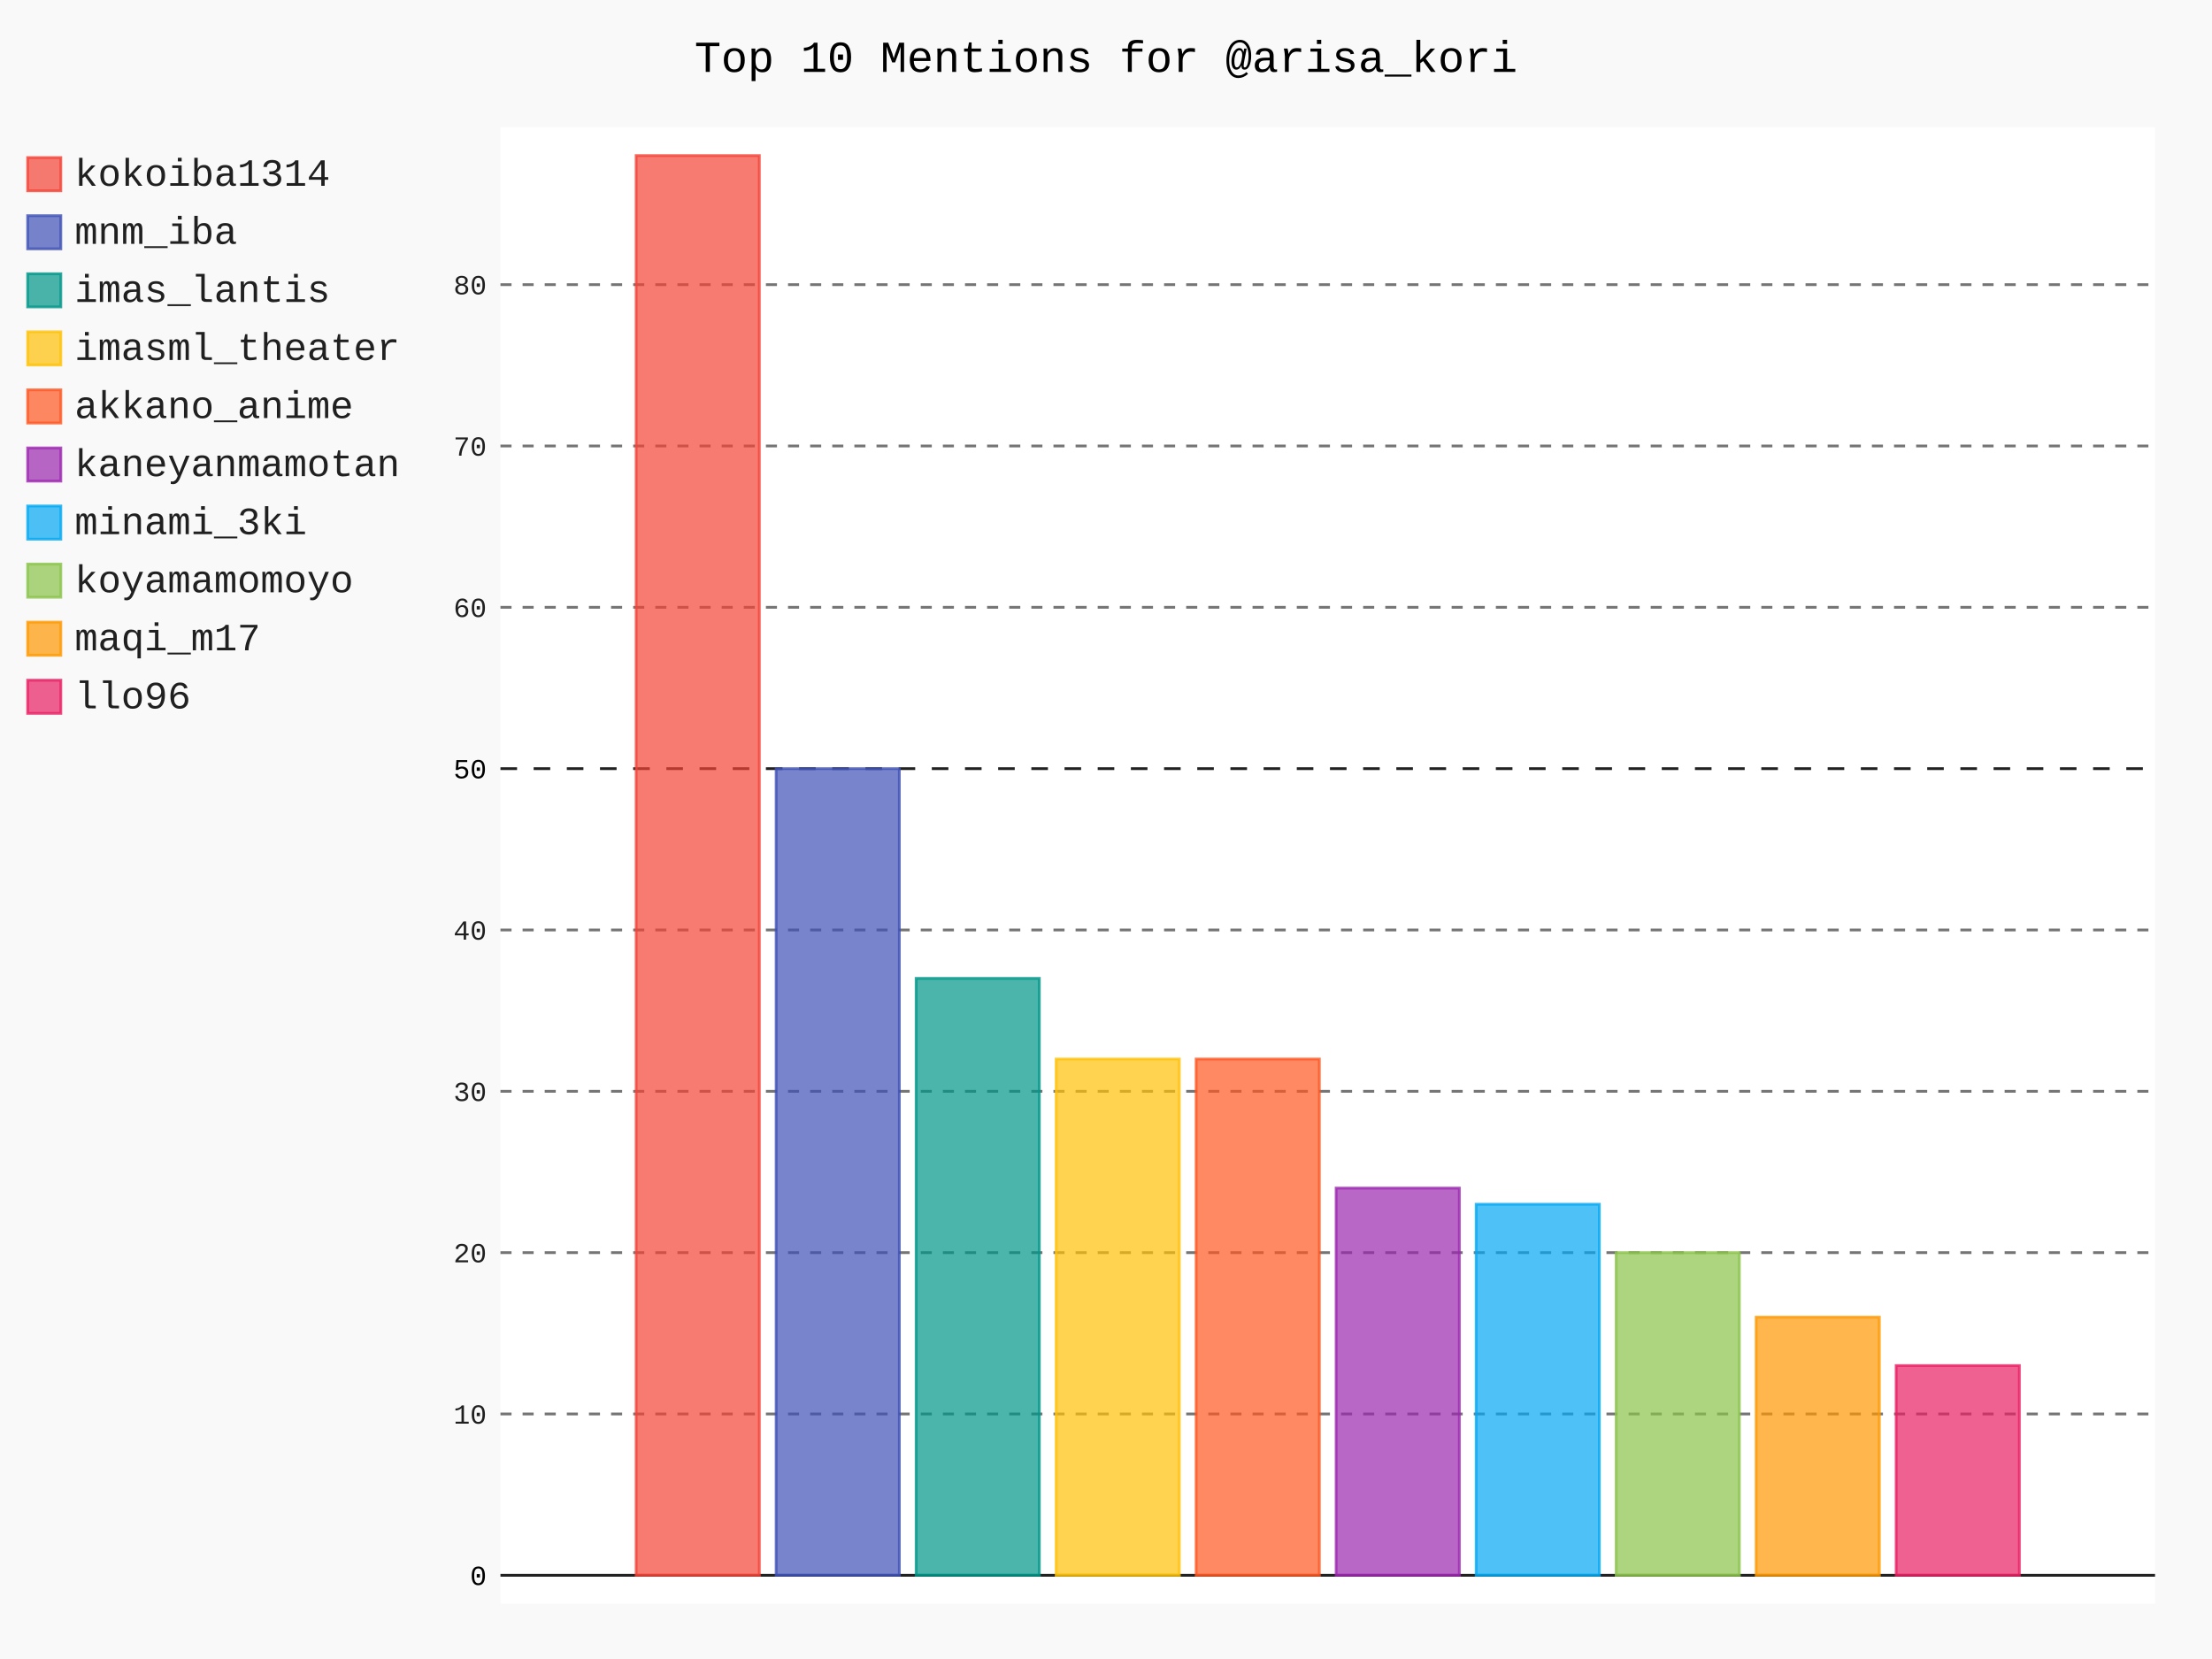
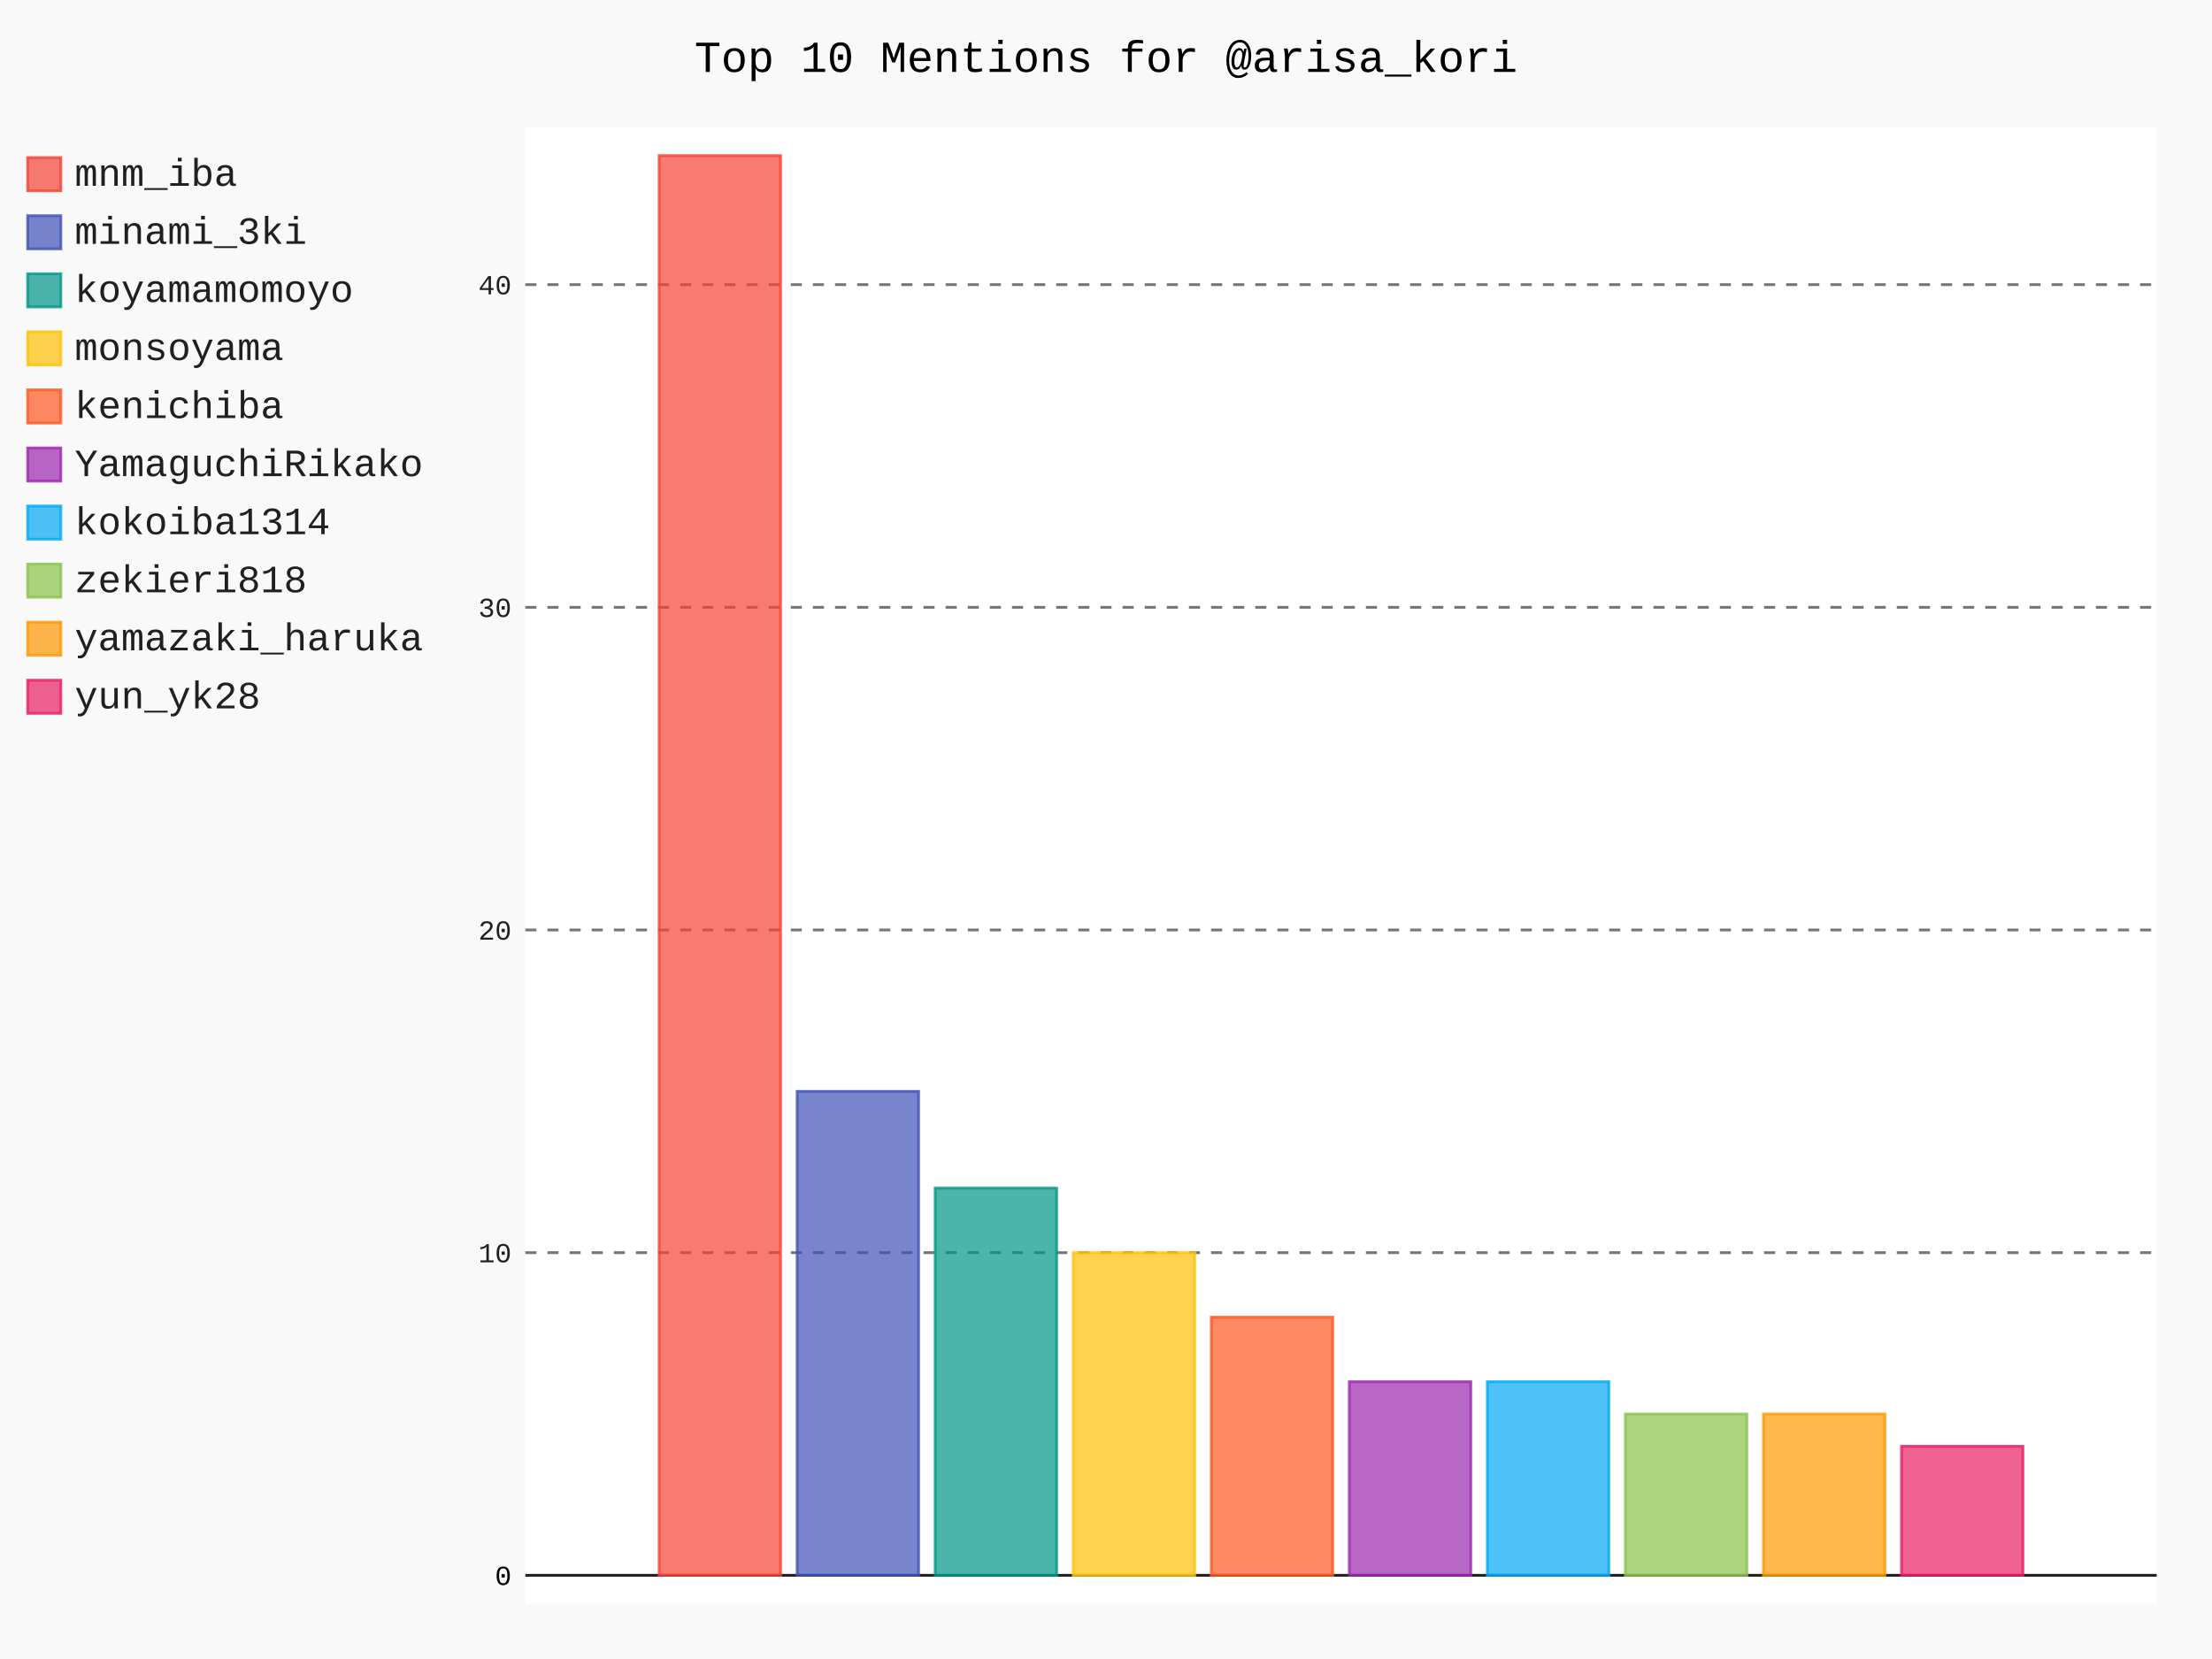
- <svg xmlns="http://www.w3.org/2000/svg" id="chart-ebc0decd-315f-440f-bba6-f23030cef7d4" class="pygal-chart" viewBox="0 0 800 600">
+ <svg xmlns="http://www.w3.org/2000/svg" id="chart-96cac0ad-e754-4329-a1db-e4c117766025" class="pygal-chart" viewBox="0 0 800 600">
  <defs>
-     <style type="text/css">#chart-ebc0decd-315f-440f-bba6-f23030cef7d4{-webkit-user-select:none;-webkit-font-smoothing:antialiased;font-family:Consolas,"Liberation Mono",Menlo,Courier,monospace}#chart-ebc0decd-315f-440f-bba6-f23030cef7d4 .title{font-family:Consolas,"Liberation Mono",Menlo,Courier,monospace;font-size:16px}#chart-ebc0decd-315f-440f-bba6-f23030cef7d4 .legends .legend text{font-family:Consolas,"Liberation Mono",Menlo,Courier,monospace;font-size:14px}#chart-ebc0decd-315f-440f-bba6-f23030cef7d4 .axis text{font-family:Consolas,"Liberation Mono",Menlo,Courier,monospace;font-size:10px}#chart-ebc0decd-315f-440f-bba6-f23030cef7d4 .axis text.major{font-family:Consolas,"Liberation Mono",Menlo,Courier,monospace;font-size:10px}#chart-ebc0decd-315f-440f-bba6-f23030cef7d4 .text-overlay text.value{font-family:Consolas,"Liberation Mono",Menlo,Courier,monospace;font-size:16px}#chart-ebc0decd-315f-440f-bba6-f23030cef7d4 .text-overlay text.label{font-family:Consolas,"Liberation Mono",Menlo,Courier,monospace;font-size:10px}#chart-ebc0decd-315f-440f-bba6-f23030cef7d4 .tooltip{font-family:Consolas,"Liberation Mono",Menlo,Courier,monospace;font-size:14px}#chart-ebc0decd-315f-440f-bba6-f23030cef7d4 text.no_data{font-family:Consolas,"Liberation Mono",Menlo,Courier,monospace;font-size:64px}
- #chart-ebc0decd-315f-440f-bba6-f23030cef7d4{background-color:rgba(249,249,249,1)}#chart-ebc0decd-315f-440f-bba6-f23030cef7d4 path,#chart-ebc0decd-315f-440f-bba6-f23030cef7d4 line,#chart-ebc0decd-315f-440f-bba6-f23030cef7d4 rect,#chart-ebc0decd-315f-440f-bba6-f23030cef7d4 circle{-webkit-transition:150ms;-moz-transition:150ms;transition:150ms}#chart-ebc0decd-315f-440f-bba6-f23030cef7d4 .graph &gt; .background{fill:rgba(249,249,249,1)}#chart-ebc0decd-315f-440f-bba6-f23030cef7d4 .plot &gt; .background{fill:rgba(255,255,255,1)}#chart-ebc0decd-315f-440f-bba6-f23030cef7d4 .graph{fill:rgba(0,0,0,.87)}#chart-ebc0decd-315f-440f-bba6-f23030cef7d4 text.no_data{fill:rgba(0,0,0,1)}#chart-ebc0decd-315f-440f-bba6-f23030cef7d4 .title{fill:rgba(0,0,0,1)}#chart-ebc0decd-315f-440f-bba6-f23030cef7d4 .legends .legend text{fill:rgba(0,0,0,.87)}#chart-ebc0decd-315f-440f-bba6-f23030cef7d4 .legends .legend:hover text{fill:rgba(0,0,0,1)}#chart-ebc0decd-315f-440f-bba6-f23030cef7d4 .axis .line{stroke:rgba(0,0,0,1)}#chart-ebc0decd-315f-440f-bba6-f23030cef7d4 .axis .guide.line{stroke:rgba(0,0,0,.54)}#chart-ebc0decd-315f-440f-bba6-f23030cef7d4 .axis .major.line{stroke:rgba(0,0,0,.87)}#chart-ebc0decd-315f-440f-bba6-f23030cef7d4 .axis text.major{fill:rgba(0,0,0,1)}#chart-ebc0decd-315f-440f-bba6-f23030cef7d4 .axis.y .guides:hover .guide.line,#chart-ebc0decd-315f-440f-bba6-f23030cef7d4 .line-graph .axis.x .guides:hover .guide.line,#chart-ebc0decd-315f-440f-bba6-f23030cef7d4 .stackedline-graph .axis.x .guides:hover .guide.line,#chart-ebc0decd-315f-440f-bba6-f23030cef7d4 .xy-graph .axis.x .guides:hover .guide.line{stroke:rgba(0,0,0,1)}#chart-ebc0decd-315f-440f-bba6-f23030cef7d4 .axis .guides:hover text{fill:rgba(0,0,0,1)}#chart-ebc0decd-315f-440f-bba6-f23030cef7d4 .reactive{fill-opacity:.7;stroke-opacity:.8}#chart-ebc0decd-315f-440f-bba6-f23030cef7d4 .ci{stroke:rgba(0,0,0,.87)}#chart-ebc0decd-315f-440f-bba6-f23030cef7d4 .reactive.active,#chart-ebc0decd-315f-440f-bba6-f23030cef7d4 .active .reactive{fill-opacity:.8;stroke-opacity:.9;stroke-width:4}#chart-ebc0decd-315f-440f-bba6-f23030cef7d4 .ci .reactive.active{stroke-width:1.5}#chart-ebc0decd-315f-440f-bba6-f23030cef7d4 .series text{fill:rgba(0,0,0,1)}#chart-ebc0decd-315f-440f-bba6-f23030cef7d4 .tooltip rect{fill:rgba(255,255,255,1);stroke:rgba(0,0,0,1);-webkit-transition:opacity 150ms;-moz-transition:opacity 150ms;transition:opacity 150ms}#chart-ebc0decd-315f-440f-bba6-f23030cef7d4 .tooltip .label{fill:rgba(0,0,0,.87)}#chart-ebc0decd-315f-440f-bba6-f23030cef7d4 .tooltip .label{fill:rgba(0,0,0,.87)}#chart-ebc0decd-315f-440f-bba6-f23030cef7d4 .tooltip .legend{font-size:.8em;fill:rgba(0,0,0,.54)}#chart-ebc0decd-315f-440f-bba6-f23030cef7d4 .tooltip .x_label{font-size:.6em;fill:rgba(0,0,0,1)}#chart-ebc0decd-315f-440f-bba6-f23030cef7d4 .tooltip .xlink{font-size:.5em;text-decoration:underline}#chart-ebc0decd-315f-440f-bba6-f23030cef7d4 .tooltip .value{font-size:1.5em}#chart-ebc0decd-315f-440f-bba6-f23030cef7d4 .bound{font-size:.5em}#chart-ebc0decd-315f-440f-bba6-f23030cef7d4 .max-value{font-size:.75em;fill:rgba(0,0,0,.54)}#chart-ebc0decd-315f-440f-bba6-f23030cef7d4 .map-element{fill:rgba(255,255,255,1);stroke:rgba(0,0,0,.54) !important}#chart-ebc0decd-315f-440f-bba6-f23030cef7d4 .map-element .reactive{fill-opacity:inherit;stroke-opacity:inherit}#chart-ebc0decd-315f-440f-bba6-f23030cef7d4 .color-0,#chart-ebc0decd-315f-440f-bba6-f23030cef7d4 .color-0 a:visited{stroke:#F44336;fill:#F44336}#chart-ebc0decd-315f-440f-bba6-f23030cef7d4 .color-1,#chart-ebc0decd-315f-440f-bba6-f23030cef7d4 .color-1 a:visited{stroke:#3F51B5;fill:#3F51B5}#chart-ebc0decd-315f-440f-bba6-f23030cef7d4 .color-2,#chart-ebc0decd-315f-440f-bba6-f23030cef7d4 .color-2 a:visited{stroke:#009688;fill:#009688}#chart-ebc0decd-315f-440f-bba6-f23030cef7d4 .color-3,#chart-ebc0decd-315f-440f-bba6-f23030cef7d4 .color-3 a:visited{stroke:#FFC107;fill:#FFC107}#chart-ebc0decd-315f-440f-bba6-f23030cef7d4 .color-4,#chart-ebc0decd-315f-440f-bba6-f23030cef7d4 .color-4 a:visited{stroke:#FF5722;fill:#FF5722}#chart-ebc0decd-315f-440f-bba6-f23030cef7d4 .color-5,#chart-ebc0decd-315f-440f-bba6-f23030cef7d4 .color-5 a:visited{stroke:#9C27B0;fill:#9C27B0}#chart-ebc0decd-315f-440f-bba6-f23030cef7d4 .color-6,#chart-ebc0decd-315f-440f-bba6-f23030cef7d4 .color-6 a:visited{stroke:#03A9F4;fill:#03A9F4}#chart-ebc0decd-315f-440f-bba6-f23030cef7d4 .color-7,#chart-ebc0decd-315f-440f-bba6-f23030cef7d4 .color-7 a:visited{stroke:#8BC34A;fill:#8BC34A}#chart-ebc0decd-315f-440f-bba6-f23030cef7d4 .color-8,#chart-ebc0decd-315f-440f-bba6-f23030cef7d4 .color-8 a:visited{stroke:#FF9800;fill:#FF9800}#chart-ebc0decd-315f-440f-bba6-f23030cef7d4 .color-9,#chart-ebc0decd-315f-440f-bba6-f23030cef7d4 .color-9 a:visited{stroke:#E91E63;fill:#E91E63}#chart-ebc0decd-315f-440f-bba6-f23030cef7d4 .text-overlay .color-0 text{fill:black}#chart-ebc0decd-315f-440f-bba6-f23030cef7d4 .text-overlay .color-1 text{fill:black}#chart-ebc0decd-315f-440f-bba6-f23030cef7d4 .text-overlay .color-2 text{fill:black}#chart-ebc0decd-315f-440f-bba6-f23030cef7d4 .text-overlay .color-3 text{fill:black}#chart-ebc0decd-315f-440f-bba6-f23030cef7d4 .text-overlay .color-4 text{fill:black}#chart-ebc0decd-315f-440f-bba6-f23030cef7d4 .text-overlay .color-5 text{fill:black}#chart-ebc0decd-315f-440f-bba6-f23030cef7d4 .text-overlay .color-6 text{fill:black}#chart-ebc0decd-315f-440f-bba6-f23030cef7d4 .text-overlay .color-7 text{fill:black}#chart-ebc0decd-315f-440f-bba6-f23030cef7d4 .text-overlay .color-8 text{fill:black}#chart-ebc0decd-315f-440f-bba6-f23030cef7d4 .text-overlay .color-9 text{fill:black}
- #chart-ebc0decd-315f-440f-bba6-f23030cef7d4 text.no_data{text-anchor:middle}#chart-ebc0decd-315f-440f-bba6-f23030cef7d4 .guide.line{fill:none}#chart-ebc0decd-315f-440f-bba6-f23030cef7d4 .centered{text-anchor:middle}#chart-ebc0decd-315f-440f-bba6-f23030cef7d4 .title{text-anchor:middle}#chart-ebc0decd-315f-440f-bba6-f23030cef7d4 .legends .legend text{fill-opacity:1}#chart-ebc0decd-315f-440f-bba6-f23030cef7d4 .axis.x text{text-anchor:middle}#chart-ebc0decd-315f-440f-bba6-f23030cef7d4 .axis.x:not(.web) text[transform]{text-anchor:start}#chart-ebc0decd-315f-440f-bba6-f23030cef7d4 .axis.x:not(.web) text[transform].backwards{text-anchor:end}#chart-ebc0decd-315f-440f-bba6-f23030cef7d4 .axis.y text{text-anchor:end}#chart-ebc0decd-315f-440f-bba6-f23030cef7d4 .axis.y text[transform].backwards{text-anchor:start}#chart-ebc0decd-315f-440f-bba6-f23030cef7d4 .axis.y2 text{text-anchor:start}#chart-ebc0decd-315f-440f-bba6-f23030cef7d4 .axis.y2 text[transform].backwards{text-anchor:end}#chart-ebc0decd-315f-440f-bba6-f23030cef7d4 .axis .guide.line{stroke-dasharray:4,4}#chart-ebc0decd-315f-440f-bba6-f23030cef7d4 .axis .major.guide.line{stroke-dasharray:6,6}#chart-ebc0decd-315f-440f-bba6-f23030cef7d4 .horizontal .axis.y .guide.line,#chart-ebc0decd-315f-440f-bba6-f23030cef7d4 .horizontal .axis.y2 .guide.line,#chart-ebc0decd-315f-440f-bba6-f23030cef7d4 .vertical .axis.x .guide.line{opacity:0}#chart-ebc0decd-315f-440f-bba6-f23030cef7d4 .horizontal .axis.always_show .guide.line,#chart-ebc0decd-315f-440f-bba6-f23030cef7d4 .vertical .axis.always_show .guide.line{opacity:1 !important}#chart-ebc0decd-315f-440f-bba6-f23030cef7d4 .axis.y .guides:hover .guide.line,#chart-ebc0decd-315f-440f-bba6-f23030cef7d4 .axis.y2 .guides:hover .guide.line,#chart-ebc0decd-315f-440f-bba6-f23030cef7d4 .axis.x .guides:hover .guide.line{opacity:1}#chart-ebc0decd-315f-440f-bba6-f23030cef7d4 .axis .guides:hover text{opacity:1}#chart-ebc0decd-315f-440f-bba6-f23030cef7d4 .nofill{fill:none}#chart-ebc0decd-315f-440f-bba6-f23030cef7d4 .subtle-fill{fill-opacity:.2}#chart-ebc0decd-315f-440f-bba6-f23030cef7d4 .dot{stroke-width:1px;fill-opacity:1}#chart-ebc0decd-315f-440f-bba6-f23030cef7d4 .dot.active{stroke-width:5px}#chart-ebc0decd-315f-440f-bba6-f23030cef7d4 .dot.negative{fill:transparent}#chart-ebc0decd-315f-440f-bba6-f23030cef7d4 text,#chart-ebc0decd-315f-440f-bba6-f23030cef7d4 tspan{stroke:none !important}#chart-ebc0decd-315f-440f-bba6-f23030cef7d4 .series text.active{opacity:1}#chart-ebc0decd-315f-440f-bba6-f23030cef7d4 .tooltip rect{fill-opacity:.95;stroke-width:.5}#chart-ebc0decd-315f-440f-bba6-f23030cef7d4 .tooltip text{fill-opacity:1}#chart-ebc0decd-315f-440f-bba6-f23030cef7d4 .showable{visibility:hidden}#chart-ebc0decd-315f-440f-bba6-f23030cef7d4 .showable.shown{visibility:visible}#chart-ebc0decd-315f-440f-bba6-f23030cef7d4 .gauge-background{fill:rgba(229,229,229,1);stroke:none}#chart-ebc0decd-315f-440f-bba6-f23030cef7d4 .bg-lines{stroke:rgba(249,249,249,1);stroke-width:2px}</style>
+     <style type="text/css">#chart-96cac0ad-e754-4329-a1db-e4c117766025{-webkit-user-select:none;-webkit-font-smoothing:antialiased;font-family:Consolas,"Liberation Mono",Menlo,Courier,monospace}#chart-96cac0ad-e754-4329-a1db-e4c117766025 .title{font-family:Consolas,"Liberation Mono",Menlo,Courier,monospace;font-size:16px}#chart-96cac0ad-e754-4329-a1db-e4c117766025 .legends .legend text{font-family:Consolas,"Liberation Mono",Menlo,Courier,monospace;font-size:14px}#chart-96cac0ad-e754-4329-a1db-e4c117766025 .axis text{font-family:Consolas,"Liberation Mono",Menlo,Courier,monospace;font-size:10px}#chart-96cac0ad-e754-4329-a1db-e4c117766025 .axis text.major{font-family:Consolas,"Liberation Mono",Menlo,Courier,monospace;font-size:10px}#chart-96cac0ad-e754-4329-a1db-e4c117766025 .text-overlay text.value{font-family:Consolas,"Liberation Mono",Menlo,Courier,monospace;font-size:16px}#chart-96cac0ad-e754-4329-a1db-e4c117766025 .text-overlay text.label{font-family:Consolas,"Liberation Mono",Menlo,Courier,monospace;font-size:10px}#chart-96cac0ad-e754-4329-a1db-e4c117766025 .tooltip{font-family:Consolas,"Liberation Mono",Menlo,Courier,monospace;font-size:14px}#chart-96cac0ad-e754-4329-a1db-e4c117766025 text.no_data{font-family:Consolas,"Liberation Mono",Menlo,Courier,monospace;font-size:64px}
+ #chart-96cac0ad-e754-4329-a1db-e4c117766025{background-color:rgba(249,249,249,1)}#chart-96cac0ad-e754-4329-a1db-e4c117766025 path,#chart-96cac0ad-e754-4329-a1db-e4c117766025 line,#chart-96cac0ad-e754-4329-a1db-e4c117766025 rect,#chart-96cac0ad-e754-4329-a1db-e4c117766025 circle{-webkit-transition:150ms;-moz-transition:150ms;transition:150ms}#chart-96cac0ad-e754-4329-a1db-e4c117766025 .graph &gt; .background{fill:rgba(249,249,249,1)}#chart-96cac0ad-e754-4329-a1db-e4c117766025 .plot &gt; .background{fill:rgba(255,255,255,1)}#chart-96cac0ad-e754-4329-a1db-e4c117766025 .graph{fill:rgba(0,0,0,.87)}#chart-96cac0ad-e754-4329-a1db-e4c117766025 text.no_data{fill:rgba(0,0,0,1)}#chart-96cac0ad-e754-4329-a1db-e4c117766025 .title{fill:rgba(0,0,0,1)}#chart-96cac0ad-e754-4329-a1db-e4c117766025 .legends .legend text{fill:rgba(0,0,0,.87)}#chart-96cac0ad-e754-4329-a1db-e4c117766025 .legends .legend:hover text{fill:rgba(0,0,0,1)}#chart-96cac0ad-e754-4329-a1db-e4c117766025 .axis .line{stroke:rgba(0,0,0,1)}#chart-96cac0ad-e754-4329-a1db-e4c117766025 .axis .guide.line{stroke:rgba(0,0,0,.54)}#chart-96cac0ad-e754-4329-a1db-e4c117766025 .axis .major.line{stroke:rgba(0,0,0,.87)}#chart-96cac0ad-e754-4329-a1db-e4c117766025 .axis text.major{fill:rgba(0,0,0,1)}#chart-96cac0ad-e754-4329-a1db-e4c117766025 .axis.y .guides:hover .guide.line,#chart-96cac0ad-e754-4329-a1db-e4c117766025 .line-graph .axis.x .guides:hover .guide.line,#chart-96cac0ad-e754-4329-a1db-e4c117766025 .stackedline-graph .axis.x .guides:hover .guide.line,#chart-96cac0ad-e754-4329-a1db-e4c117766025 .xy-graph .axis.x .guides:hover .guide.line{stroke:rgba(0,0,0,1)}#chart-96cac0ad-e754-4329-a1db-e4c117766025 .axis .guides:hover text{fill:rgba(0,0,0,1)}#chart-96cac0ad-e754-4329-a1db-e4c117766025 .reactive{fill-opacity:.7;stroke-opacity:.8}#chart-96cac0ad-e754-4329-a1db-e4c117766025 .ci{stroke:rgba(0,0,0,.87)}#chart-96cac0ad-e754-4329-a1db-e4c117766025 .reactive.active,#chart-96cac0ad-e754-4329-a1db-e4c117766025 .active .reactive{fill-opacity:.8;stroke-opacity:.9;stroke-width:4}#chart-96cac0ad-e754-4329-a1db-e4c117766025 .ci .reactive.active{stroke-width:1.5}#chart-96cac0ad-e754-4329-a1db-e4c117766025 .series text{fill:rgba(0,0,0,1)}#chart-96cac0ad-e754-4329-a1db-e4c117766025 .tooltip rect{fill:rgba(255,255,255,1);stroke:rgba(0,0,0,1);-webkit-transition:opacity 150ms;-moz-transition:opacity 150ms;transition:opacity 150ms}#chart-96cac0ad-e754-4329-a1db-e4c117766025 .tooltip .label{fill:rgba(0,0,0,.87)}#chart-96cac0ad-e754-4329-a1db-e4c117766025 .tooltip .label{fill:rgba(0,0,0,.87)}#chart-96cac0ad-e754-4329-a1db-e4c117766025 .tooltip .legend{font-size:.8em;fill:rgba(0,0,0,.54)}#chart-96cac0ad-e754-4329-a1db-e4c117766025 .tooltip .x_label{font-size:.6em;fill:rgba(0,0,0,1)}#chart-96cac0ad-e754-4329-a1db-e4c117766025 .tooltip .xlink{font-size:.5em;text-decoration:underline}#chart-96cac0ad-e754-4329-a1db-e4c117766025 .tooltip .value{font-size:1.5em}#chart-96cac0ad-e754-4329-a1db-e4c117766025 .bound{font-size:.5em}#chart-96cac0ad-e754-4329-a1db-e4c117766025 .max-value{font-size:.75em;fill:rgba(0,0,0,.54)}#chart-96cac0ad-e754-4329-a1db-e4c117766025 .map-element{fill:rgba(255,255,255,1);stroke:rgba(0,0,0,.54) !important}#chart-96cac0ad-e754-4329-a1db-e4c117766025 .map-element .reactive{fill-opacity:inherit;stroke-opacity:inherit}#chart-96cac0ad-e754-4329-a1db-e4c117766025 .color-0,#chart-96cac0ad-e754-4329-a1db-e4c117766025 .color-0 a:visited{stroke:#F44336;fill:#F44336}#chart-96cac0ad-e754-4329-a1db-e4c117766025 .color-1,#chart-96cac0ad-e754-4329-a1db-e4c117766025 .color-1 a:visited{stroke:#3F51B5;fill:#3F51B5}#chart-96cac0ad-e754-4329-a1db-e4c117766025 .color-2,#chart-96cac0ad-e754-4329-a1db-e4c117766025 .color-2 a:visited{stroke:#009688;fill:#009688}#chart-96cac0ad-e754-4329-a1db-e4c117766025 .color-3,#chart-96cac0ad-e754-4329-a1db-e4c117766025 .color-3 a:visited{stroke:#FFC107;fill:#FFC107}#chart-96cac0ad-e754-4329-a1db-e4c117766025 .color-4,#chart-96cac0ad-e754-4329-a1db-e4c117766025 .color-4 a:visited{stroke:#FF5722;fill:#FF5722}#chart-96cac0ad-e754-4329-a1db-e4c117766025 .color-5,#chart-96cac0ad-e754-4329-a1db-e4c117766025 .color-5 a:visited{stroke:#9C27B0;fill:#9C27B0}#chart-96cac0ad-e754-4329-a1db-e4c117766025 .color-6,#chart-96cac0ad-e754-4329-a1db-e4c117766025 .color-6 a:visited{stroke:#03A9F4;fill:#03A9F4}#chart-96cac0ad-e754-4329-a1db-e4c117766025 .color-7,#chart-96cac0ad-e754-4329-a1db-e4c117766025 .color-7 a:visited{stroke:#8BC34A;fill:#8BC34A}#chart-96cac0ad-e754-4329-a1db-e4c117766025 .color-8,#chart-96cac0ad-e754-4329-a1db-e4c117766025 .color-8 a:visited{stroke:#FF9800;fill:#FF9800}#chart-96cac0ad-e754-4329-a1db-e4c117766025 .color-9,#chart-96cac0ad-e754-4329-a1db-e4c117766025 .color-9 a:visited{stroke:#E91E63;fill:#E91E63}#chart-96cac0ad-e754-4329-a1db-e4c117766025 .text-overlay .color-0 text{fill:black}#chart-96cac0ad-e754-4329-a1db-e4c117766025 .text-overlay .color-1 text{fill:black}#chart-96cac0ad-e754-4329-a1db-e4c117766025 .text-overlay .color-2 text{fill:black}#chart-96cac0ad-e754-4329-a1db-e4c117766025 .text-overlay .color-3 text{fill:black}#chart-96cac0ad-e754-4329-a1db-e4c117766025 .text-overlay .color-4 text{fill:black}#chart-96cac0ad-e754-4329-a1db-e4c117766025 .text-overlay .color-5 text{fill:black}#chart-96cac0ad-e754-4329-a1db-e4c117766025 .text-overlay .color-6 text{fill:black}#chart-96cac0ad-e754-4329-a1db-e4c117766025 .text-overlay .color-7 text{fill:black}#chart-96cac0ad-e754-4329-a1db-e4c117766025 .text-overlay .color-8 text{fill:black}#chart-96cac0ad-e754-4329-a1db-e4c117766025 .text-overlay .color-9 text{fill:black}
+ #chart-96cac0ad-e754-4329-a1db-e4c117766025 text.no_data{text-anchor:middle}#chart-96cac0ad-e754-4329-a1db-e4c117766025 .guide.line{fill:none}#chart-96cac0ad-e754-4329-a1db-e4c117766025 .centered{text-anchor:middle}#chart-96cac0ad-e754-4329-a1db-e4c117766025 .title{text-anchor:middle}#chart-96cac0ad-e754-4329-a1db-e4c117766025 .legends .legend text{fill-opacity:1}#chart-96cac0ad-e754-4329-a1db-e4c117766025 .axis.x text{text-anchor:middle}#chart-96cac0ad-e754-4329-a1db-e4c117766025 .axis.x:not(.web) text[transform]{text-anchor:start}#chart-96cac0ad-e754-4329-a1db-e4c117766025 .axis.x:not(.web) text[transform].backwards{text-anchor:end}#chart-96cac0ad-e754-4329-a1db-e4c117766025 .axis.y text{text-anchor:end}#chart-96cac0ad-e754-4329-a1db-e4c117766025 .axis.y text[transform].backwards{text-anchor:start}#chart-96cac0ad-e754-4329-a1db-e4c117766025 .axis.y2 text{text-anchor:start}#chart-96cac0ad-e754-4329-a1db-e4c117766025 .axis.y2 text[transform].backwards{text-anchor:end}#chart-96cac0ad-e754-4329-a1db-e4c117766025 .axis .guide.line{stroke-dasharray:4,4}#chart-96cac0ad-e754-4329-a1db-e4c117766025 .axis .major.guide.line{stroke-dasharray:6,6}#chart-96cac0ad-e754-4329-a1db-e4c117766025 .horizontal .axis.y .guide.line,#chart-96cac0ad-e754-4329-a1db-e4c117766025 .horizontal .axis.y2 .guide.line,#chart-96cac0ad-e754-4329-a1db-e4c117766025 .vertical .axis.x .guide.line{opacity:0}#chart-96cac0ad-e754-4329-a1db-e4c117766025 .horizontal .axis.always_show .guide.line,#chart-96cac0ad-e754-4329-a1db-e4c117766025 .vertical .axis.always_show .guide.line{opacity:1 !important}#chart-96cac0ad-e754-4329-a1db-e4c117766025 .axis.y .guides:hover .guide.line,#chart-96cac0ad-e754-4329-a1db-e4c117766025 .axis.y2 .guides:hover .guide.line,#chart-96cac0ad-e754-4329-a1db-e4c117766025 .axis.x .guides:hover .guide.line{opacity:1}#chart-96cac0ad-e754-4329-a1db-e4c117766025 .axis .guides:hover text{opacity:1}#chart-96cac0ad-e754-4329-a1db-e4c117766025 .nofill{fill:none}#chart-96cac0ad-e754-4329-a1db-e4c117766025 .subtle-fill{fill-opacity:.2}#chart-96cac0ad-e754-4329-a1db-e4c117766025 .dot{stroke-width:1px;fill-opacity:1}#chart-96cac0ad-e754-4329-a1db-e4c117766025 .dot.active{stroke-width:5px}#chart-96cac0ad-e754-4329-a1db-e4c117766025 .dot.negative{fill:transparent}#chart-96cac0ad-e754-4329-a1db-e4c117766025 text,#chart-96cac0ad-e754-4329-a1db-e4c117766025 tspan{stroke:none !important}#chart-96cac0ad-e754-4329-a1db-e4c117766025 .series text.active{opacity:1}#chart-96cac0ad-e754-4329-a1db-e4c117766025 .tooltip rect{fill-opacity:.95;stroke-width:.5}#chart-96cac0ad-e754-4329-a1db-e4c117766025 .tooltip text{fill-opacity:1}#chart-96cac0ad-e754-4329-a1db-e4c117766025 .showable{visibility:hidden}#chart-96cac0ad-e754-4329-a1db-e4c117766025 .showable.shown{visibility:visible}#chart-96cac0ad-e754-4329-a1db-e4c117766025 .gauge-background{fill:rgba(229,229,229,1);stroke:none}#chart-96cac0ad-e754-4329-a1db-e4c117766025 .bg-lines{stroke:rgba(249,249,249,1);stroke-width:2px}</style>
  </defs>
  <g class="graph bar-graph vertical">
    <rect class="background" height="600" width="800" x="0" y="0" />
-     <g class="plot" transform="translate(181, 46)">
-       <rect class="background" height="534" width="598.4" x="0" y="0" />
+     <g class="plot" transform="translate(190, 46)">
+       <rect class="background" height="534" width="590.0" x="0" y="0" />
      <g class="axis y always_show">
        <g class="guides">
-           <path class="axis major line" d="M0 523.731 h598.4" />
+           <path class="axis major line" d="M0 523.731 h590" />
          <text class="major" x="-5" y="527.231">0</text>
        </g>
        <g class="guides">
-           <path class="guide line" d="M0 465.383 h598.4" />
-           <text class="" x="-5" y="468.883">10</text>
+           <path class="guide line" d="M0 407.035 h590" />
+           <text class="" x="-5" y="410.535">10</text>
        </g>
        <g class="guides">
-           <path class="guide line" d="M0 407.035 h598.4" />
-           <text class="" x="-5" y="410.535">20</text>
+           <path class="guide line" d="M0 290.339 h590" />
+           <text class="" x="-5" y="293.839">20</text>
        </g>
        <g class="guides">
-           <path class="guide line" d="M0 348.687 h598.4" />
-           <text class="" x="-5" y="352.187">30</text>
+           <path class="guide line" d="M0 173.643 h590" />
+           <text class="" x="-5" y="177.143">30</text>
        </g>
        <g class="guides">
-           <path class="guide line" d="M0 290.339 h598.4" />
-           <text class="" x="-5" y="293.839">40</text>
-         </g>
-         <g class="guides">
-           <path class="major guide line" d="M0 231.991 h598.4" />
-           <text class="major" x="-5" y="235.491">50</text>
-         </g>
-         <g class="guides">
-           <path class="guide line" d="M0 173.643 h598.4" />
-           <text class="" x="-5" y="177.143">60</text>
-         </g>
-         <g class="guides">
-           <path class="guide line" d="M0 115.295 h598.4" />
-           <text class="" x="-5" y="118.795">70</text>
-         </g>
-         <g class="guides">
-           <path class="guide line" d="M0 56.948 h598.4" />
-           <text class="" x="-5" y="60.448">80</text>
+           <path class="guide line" d="M0 56.948 h590" />
+           <text class="" x="-5" y="60.448">40</text>
        </g>
      </g>
      <g class="series serie-0 color-0">
        <g class="bars">
          <g class="bar">
-             <rect class="rect reactive tooltip-trigger" height="513.462" rx="0" ry="0" width="44.558" x="49.069" y="10.269" />
+             <rect class="rect reactive tooltip-trigger" height="513.462" rx="0" ry="0" width="43.932" x="48.38" y="10.269" />
          </g>
        </g>
      </g>
      <g class="series serie-1 color-1">
        <g class="bars">
          <g class="bar">
-             <rect class="rect reactive tooltip-trigger" height="291.74" rx="0" ry="0" width="44.558" x="99.703" y="231.991" />
+             <rect class="rect reactive tooltip-trigger" height="175.044" rx="0" ry="0" width="43.932" x="98.303" y="348.687" />
          </g>
        </g>
      </g>
      <g class="series serie-2 color-2">
        <g class="bars">
          <g class="bar">
-             <rect class="rect reactive tooltip-trigger" height="215.887" rx="0" ry="0" width="44.558" x="150.336" y="307.844" />
+             <rect class="rect reactive tooltip-trigger" height="140.035" rx="0" ry="0" width="43.932" x="148.226" y="383.696" />
          </g>
        </g>
      </g>
      <g class="series serie-3 color-3">
        <g class="bars">
          <g class="bar">
-             <rect class="rect reactive tooltip-trigger" height="186.713" rx="0" ry="0" width="44.558" x="200.97" y="337.017" />
+             <rect class="rect reactive tooltip-trigger" height="116.696" rx="0" ry="0" width="43.932" x="198.149" y="407.035" />
          </g>
        </g>
      </g>
      <g class="series serie-4 color-4">
        <g class="bars">
          <g class="bar">
-             <rect class="rect reactive tooltip-trigger" height="186.713" rx="0" ry="0" width="44.558" x="251.604" y="337.017" />
+             <rect class="rect reactive tooltip-trigger" height="93.357" rx="0" ry="0" width="43.932" x="248.072" y="430.374" />
          </g>
        </g>
      </g>
      <g class="series serie-5 color-5">
        <g class="bars">
          <g class="bar">
-             <rect class="rect reactive tooltip-trigger" height="140.035" rx="0" ry="0" width="44.558" x="302.238" y="383.696" />
+             <rect class="rect reactive tooltip-trigger" height="70.017" rx="0" ry="0" width="43.932" x="297.995" y="453.713" />
          </g>
        </g>
      </g>
      <g class="series serie-6 color-6">
        <g class="bars">
          <g class="bar">
-             <rect class="rect reactive tooltip-trigger" height="134.2" rx="0" ry="0" width="44.558" x="352.872" y="389.531" />
+             <rect class="rect reactive tooltip-trigger" height="70.017" rx="0" ry="0" width="43.932" x="347.918" y="453.713" />
          </g>
        </g>
      </g>
      <g class="series serie-7 color-7">
        <g class="bars">
          <g class="bar">
-             <rect class="rect reactive tooltip-trigger" height="116.696" rx="0" ry="0" width="44.558" x="403.506" y="407.035" />
+             <rect class="rect reactive tooltip-trigger" height="58.348" rx="0" ry="0" width="43.932" x="397.842" y="465.383" />
          </g>
        </g>
      </g>
      <g class="series serie-8 color-8">
        <g class="bars">
          <g class="bar">
-             <rect class="rect reactive tooltip-trigger" height="93.357" rx="0" ry="0" width="44.558" x="454.14" y="430.374" />
+             <rect class="rect reactive tooltip-trigger" height="58.348" rx="0" ry="0" width="43.932" x="447.765" y="465.383" />
          </g>
        </g>
      </g>
      <g class="series serie-9 color-9">
        <g class="bars">
          <g class="bar">
-             <rect class="rect reactive tooltip-trigger" height="75.852" rx="0" ry="0" width="44.558" x="504.773" y="447.878" />
+             <rect class="rect reactive tooltip-trigger" height="46.678" rx="0" ry="0" width="43.932" x="497.688" y="477.052" />
          </g>
        </g>
      </g>
    </g>
    <g class="titles">
      <text class="title plot_title" x="400.0" y="26">Top 10 Mentions for @arisa_kori</text>
    </g>
-     <g class="plot overlay" transform="translate(181, 46)">
+     <g class="plot overlay" transform="translate(190, 46)">
      <g class="series serie-0 color-0" />
      <g class="series serie-1 color-1" />
      <g class="series serie-2 color-2" />
      <g class="series serie-3 color-3" />
      <g class="series serie-4 color-4" />
      <g class="series serie-5 color-5" />
      <g class="series serie-6 color-6" />
      <g class="series serie-7 color-7" />
      <g class="series serie-8 color-8" />
      <g class="series serie-9 color-9" />
    </g>
-     <g class="plot text-overlay" transform="translate(181, 46)">
+     <g class="plot text-overlay" transform="translate(190, 46)">
      <g class="series serie-0 color-0" />
      <g class="series serie-1 color-1" />
      <g class="series serie-2 color-2" />
      <g class="series serie-3 color-3" />
      <g class="series serie-4 color-4" />
      <g class="series serie-5 color-5" />
      <g class="series serie-6 color-6" />
      <g class="series serie-7 color-7" />
      <g class="series serie-8 color-8" />
      <g class="series serie-9 color-9" />
    </g>
-     <g class="plot tooltip-overlay" transform="translate(181, 46)">
+     <g class="plot tooltip-overlay" transform="translate(190, 46)">
      <g class="tooltip" style="opacity: 0" transform="translate(0 0)">
        <rect class="tooltip-box" height="0" rx="0" ry="0" width="0" />
        <g class="text" />
      </g>
    </g>
    <g class="legends" transform="translate(10, 56)">
      <g class="legend reactive activate-serie" id="activate-serie-0">
        <rect class="color-0 reactive" height="12" width="12" x="0.0" y="1.0" />
-         <text x="17.0" y="11.2">kokoiba1314</text>
+         <text x="17.0" y="11.2">mnm_iba</text>
      </g>
      <g class="legend reactive activate-serie" id="activate-serie-1">
        <rect class="color-1 reactive" height="12" width="12" x="0.0" y="22.0" />
-         <text x="17.0" y="32.2">mnm_iba</text>
+         <text x="17.0" y="32.2">minami_3ki</text>
      </g>
      <g class="legend reactive activate-serie" id="activate-serie-2">
        <rect class="color-2 reactive" height="12" width="12" x="0.0" y="43.0" />
-         <text x="17.0" y="53.2">imas_lantis</text>
+         <text x="17.0" y="53.2">koyamamomoyo</text>
      </g>
      <g class="legend reactive activate-serie" id="activate-serie-3">
        <rect class="color-3 reactive" height="12" width="12" x="0.0" y="64.0" />
-         <text x="17.0" y="74.2">imasml_theater</text>
+         <text x="17.0" y="74.2">monsoyama</text>
      </g>
      <g class="legend reactive activate-serie" id="activate-serie-4">
        <rect class="color-4 reactive" height="12" width="12" x="0.0" y="85.0" />
-         <text x="17.0" y="95.2">akkano_anime</text>
+         <text x="17.0" y="95.2">kenichiba</text>
      </g>
      <g class="legend reactive activate-serie" id="activate-serie-5">
        <rect class="color-5 reactive" height="12" width="12" x="0.0" y="106.0" />
-         <text x="17.0" y="116.2">kaneyanmamotan</text>
+         <text x="17.0" y="116.2">YamaguchiRikako</text>
      </g>
      <g class="legend reactive activate-serie" id="activate-serie-6">
        <rect class="color-6 reactive" height="12" width="12" x="0.0" y="127.0" />
-         <text x="17.0" y="137.2">minami_3ki</text>
+         <text x="17.0" y="137.2">kokoiba1314</text>
      </g>
      <g class="legend reactive activate-serie" id="activate-serie-7">
        <rect class="color-7 reactive" height="12" width="12" x="0.0" y="148.0" />
-         <text x="17.0" y="158.2">koyamamomoyo</text>
+         <text x="17.0" y="158.2">zekieri818</text>
      </g>
      <g class="legend reactive activate-serie" id="activate-serie-8">
        <rect class="color-8 reactive" height="12" width="12" x="0.0" y="169.0" />
-         <text x="17.0" y="179.2">maqi_m17</text>
+         <text x="17.0" y="179.2">yamazaki_haruka</text>
      </g>
      <g class="legend reactive activate-serie" id="activate-serie-9">
        <rect class="color-9 reactive" height="12" width="12" x="0.0" y="190.0" />
-         <text x="17.0" y="200.2">llo96</text>
+         <text x="17.0" y="200.2">yun_yk28</text>
      </g>
    </g>
    <g class="legends" transform="translate(790, 56)" />
  </g>
</svg>
